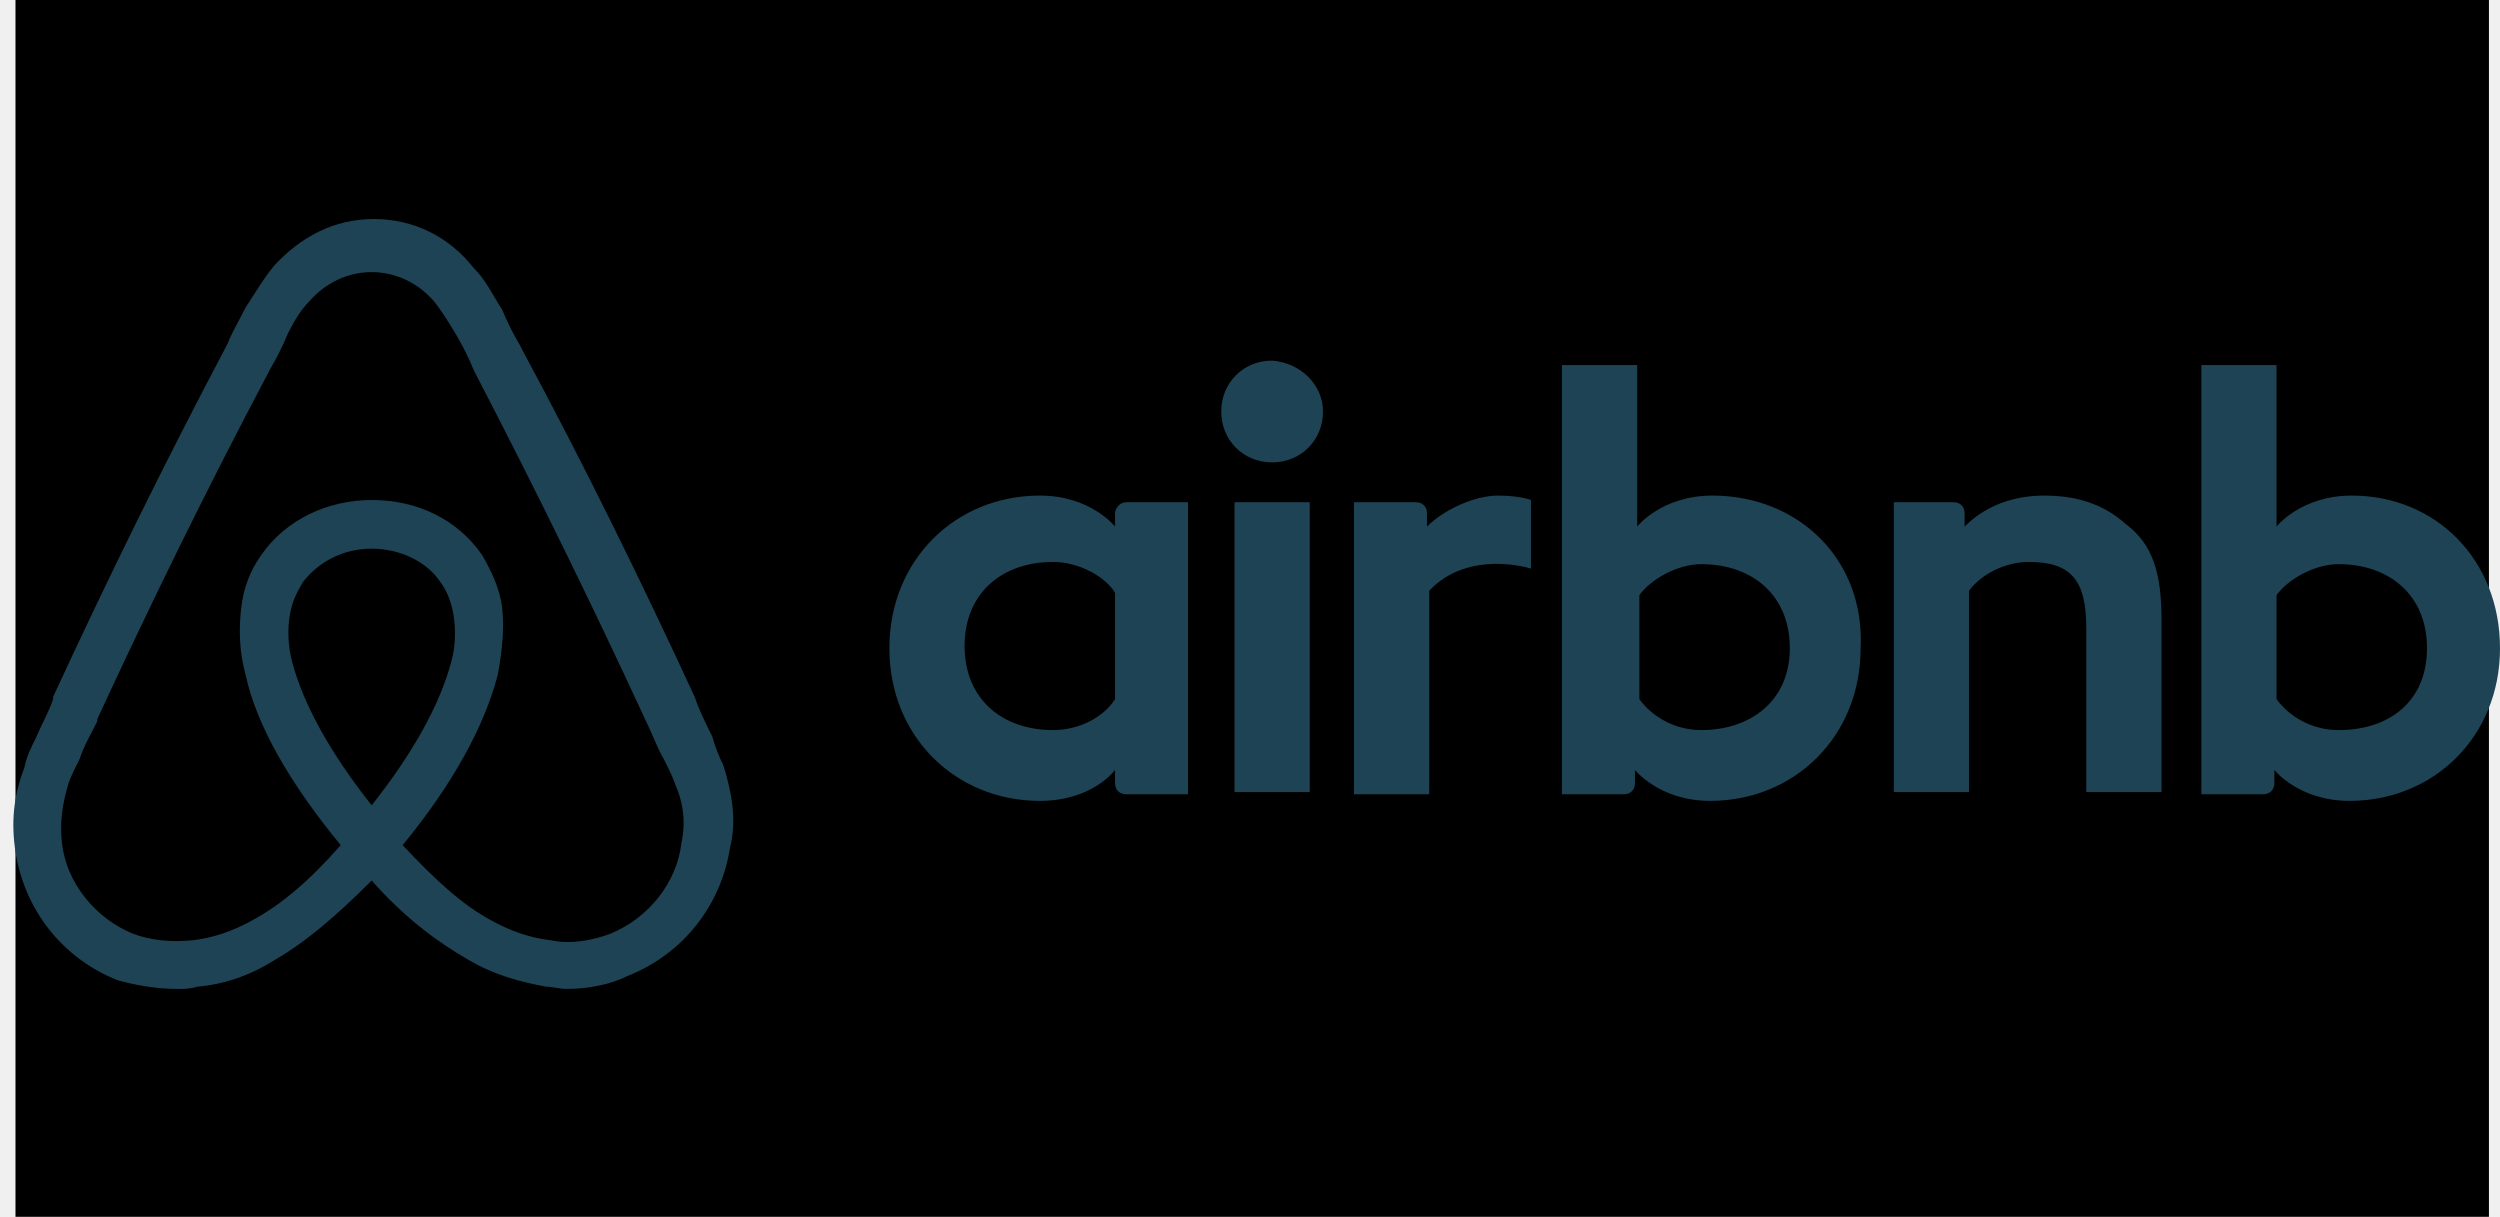
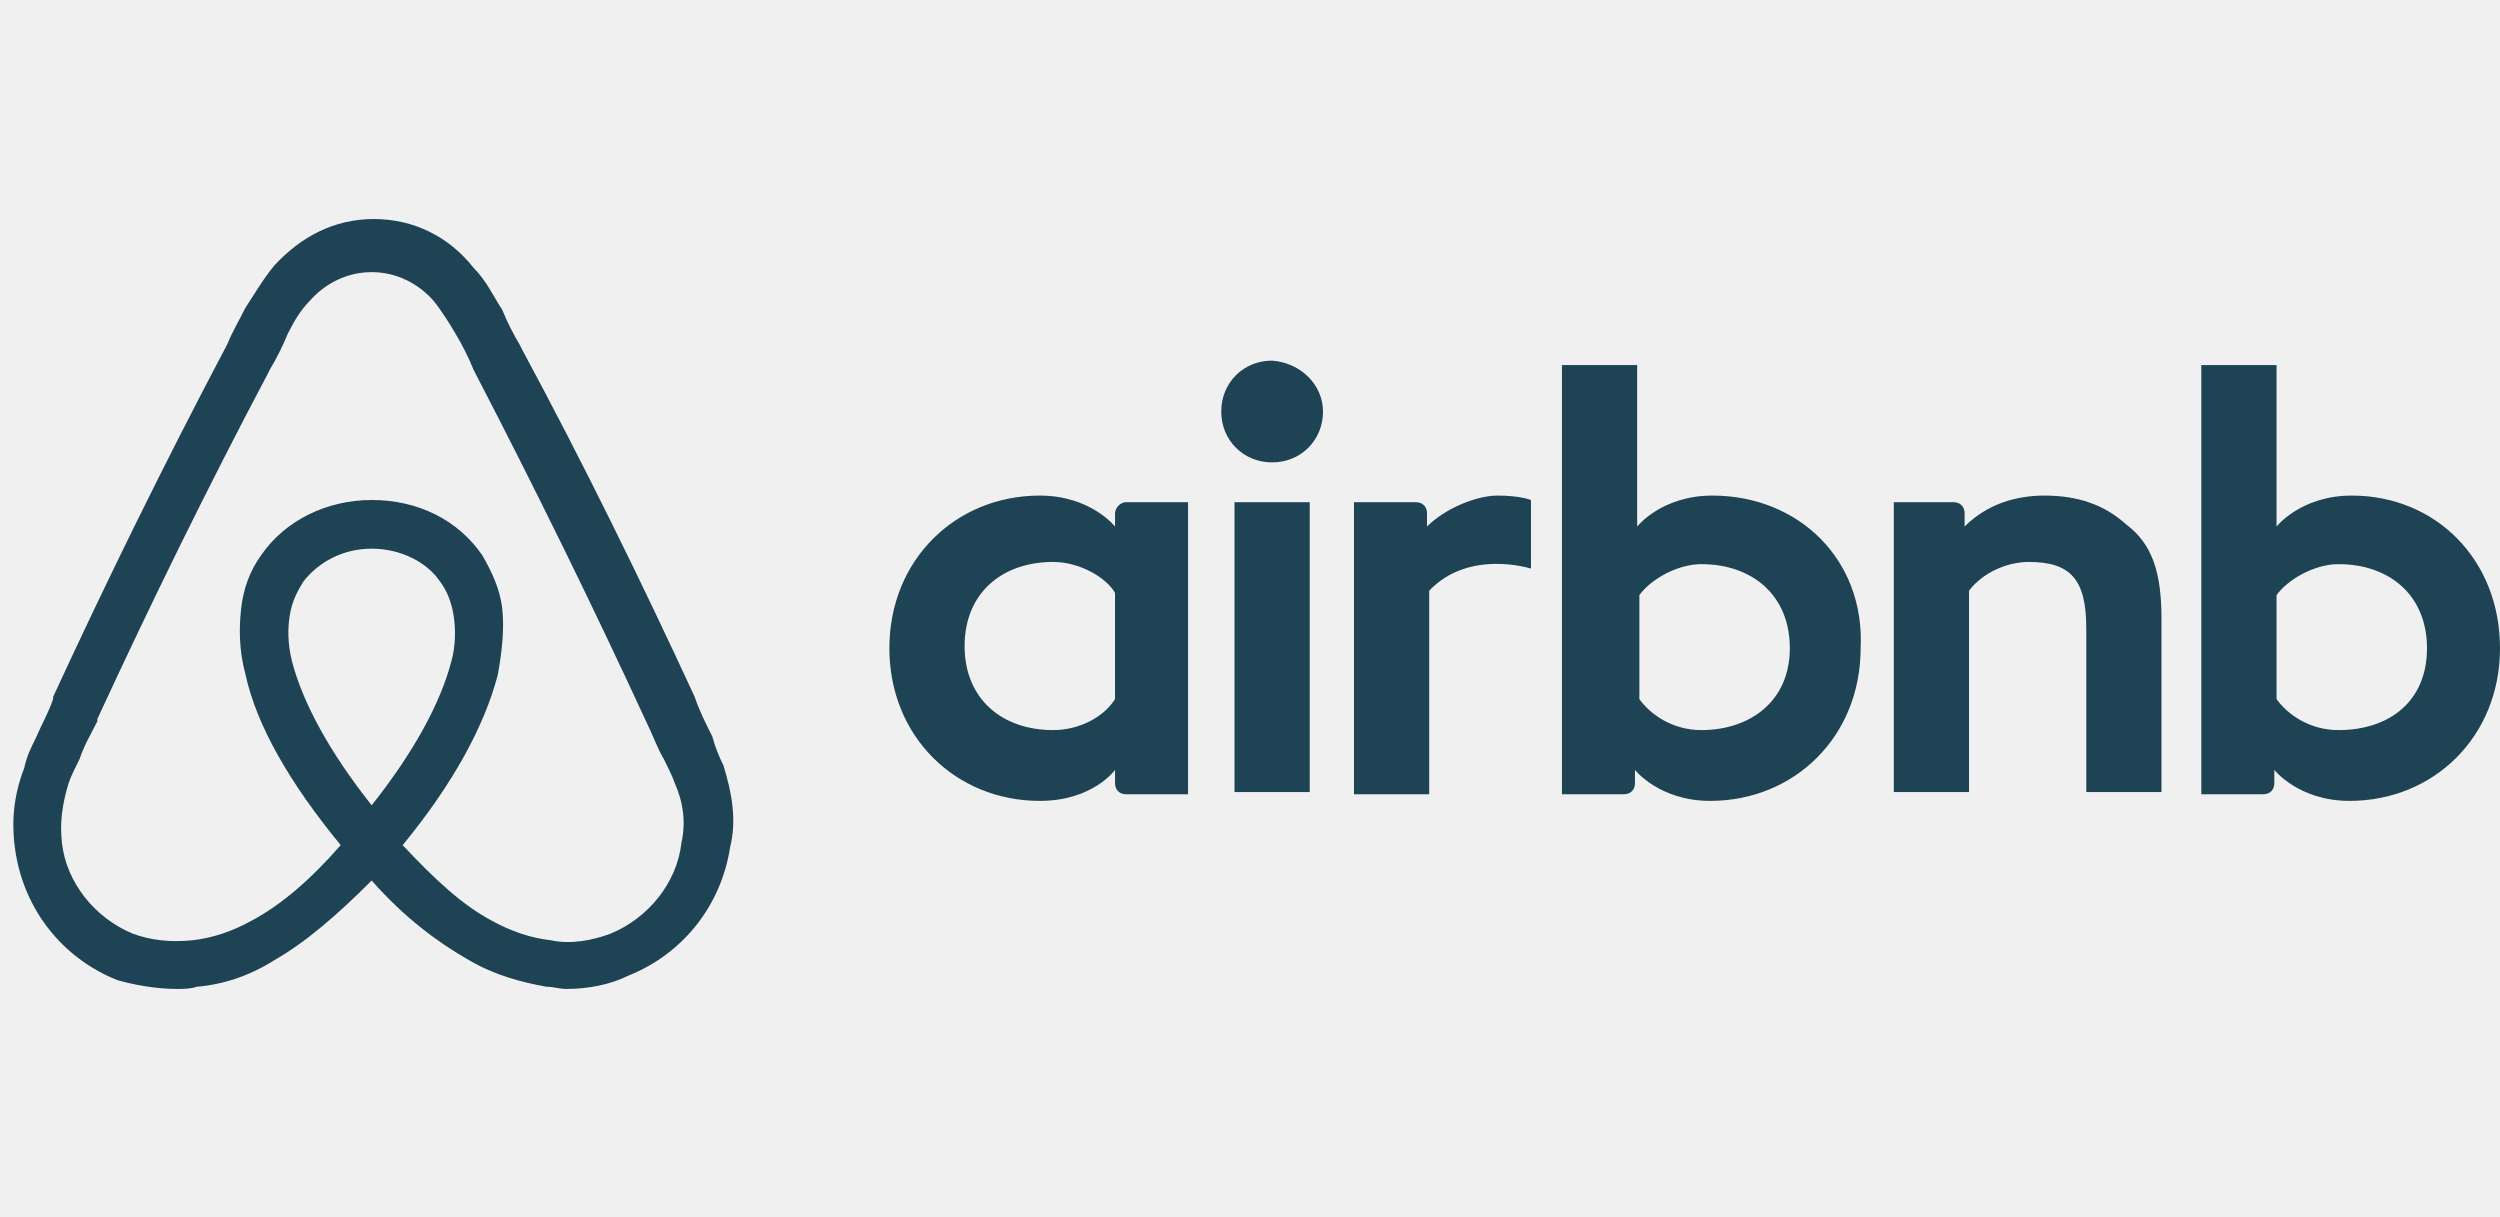
<svg xmlns="http://www.w3.org/2000/svg" width="113" height="55" viewBox="0 0 113 55">
  <style type="text/css">
    .st0{fill-rule:evenodd;clip-rule:evenodd;fill:none;}
    .st1{filter:url(#Adobe_OpacityMaskFilter);}
    .st2{fill-rule:evenodd;clip-rule:evenodd;fill:#FFFFFF;}
    .st3{mask:url(#mask-2_1_);fill:#FF5A5F;}
  </style>
  <g>
    <g transform="translate(-966, -73)">
      <g>
        <g transform="translate(732, 30)">
          <g transform="translate(0, 43)">
            <g transform="translate(234, 0)">
              <g>
-                 <rect x="0.7" y="0" className="st0" width="111.8" height="55" />
+                 <rect x="0.7" y="0" class="st0" width="111.8" height="55" />
              </g>
              <defs>
                <filter filterUnits="userSpaceOnUse" x="0.5" y="9.9" width="112.6" height="34.8">
                  <feColorMatrix type="matrix" values="1 0 0 0 0  0 1 0 0 0  0 0 1 0 0  0 0 0 1 0" />
                </filter>
              </defs>
              <mask maskUnits="userSpaceOnUse" x="0.5" y="9.9" width="112.6" height="34.8">
-                 <g className="st1">
-                   <rect x="0.7" y="0" className="st2" width="111.8" height="55" />
+                 <g class="st1">
+                   <rect x="0.7" y="0" class="st2" width="111.8" height="55" />
                </g>
              </mask>
-               <path className="st3" d="M59.8,18.6c0,1.3-1,2.3-2.3,2.3c-1.3,0-2.3-1-2.3-2.3s1-2.3,2.3-2.3        C58.8,16.4,59.8,17.4,59.8,18.6z M50.4,23.2c0,0.2,0,0.6,0,0.6s-1.1-1.4-3.4-1.4c-3.8,0-6.8,2.9-6.8,6.9c0,4,3,6.9,6.8,6.9        c2.4,0,3.4-1.4,3.4-1.4v0.6c0,0.3,0.2,0.5,0.5,0.5h2.8V22.7c0,0-2.6,0-2.8,0C50.6,22.7,50.4,23,50.4,23.2z M50.4,31.6        c-0.5,0.8-1.6,1.4-2.8,1.4c-2.3,0-4-1.4-4-3.8c0-2.4,1.7-3.8,4-3.8c1.2,0,2.4,0.7,2.8,1.4V31.6z M55.8,35.8h3.4V22.7h-3.4        V35.8z M106.3,22.4c-2.3,0-3.4,1.4-3.4,1.4v-7.3h-3.4v19.4c0,0,2.6,0,2.8,0c0.3,0,0.5-0.2,0.5-0.5v-0.6c0,0,1.1,1.4,3.4,1.4        c3.8,0,6.8-2.9,6.8-6.9S110.1,22.4,106.3,22.4z M105.7,33c-1.3,0-2.3-0.7-2.8-1.4v-4.7c0.5-0.7,1.7-1.4,2.8-1.4        c2.3,0,4,1.4,4,3.8S108,33,105.7,33z M97.7,28v7.8h-3.4v-7.4c0-2.2-0.7-3-2.6-3c-1,0-2.1,0.5-2.7,1.3v9.1h-3.4V22.7h2.7        c0.3,0,0.5,0.2,0.5,0.5v0.6c1-1,2.3-1.4,3.6-1.4c1.5,0,2.7,0.4,3.7,1.3C97.3,24.6,97.7,25.9,97.7,28z M77.4,22.4        c-2.3,0-3.4,1.4-3.4,1.4v-7.3h-3.4v19.4c0,0,2.6,0,2.8,0c0.3,0,0.5-0.2,0.5-0.5v-0.6c0,0,1.1,1.4,3.4,1.4        c3.8,0,6.8-2.9,6.8-6.9C84.3,25.3,81.3,22.4,77.4,22.4z M76.9,33c-1.3,0-2.3-0.7-2.8-1.4v-4.7c0.5-0.7,1.7-1.4,2.8-1.4        c2.3,0,4,1.4,4,3.8S79.1,33,76.9,33z M67.7,22.4c1,0,1.5,0.2,1.5,0.2v3.1c0,0-2.8-0.9-4.6,1v9.2h-3.4V22.7c0,0,2.6,0,2.8,0        c0.3,0,0.5,0.2,0.5,0.5v0.6C65.3,23,66.7,22.4,67.7,22.4z M32.7,34.6c-0.2-0.4-0.4-0.9-0.5-1.3c-0.3-0.6-0.6-1.2-0.8-1.8l0,0        c-2.4-5.2-5-10.5-7.8-15.7l-0.1-0.2c-0.3-0.5-0.6-1.1-0.8-1.6c-0.4-0.6-0.7-1.3-1.3-1.9c-1.1-1.4-2.7-2.2-4.5-2.2        c-1.8,0-3.3,0.8-4.5,2.1c-0.5,0.6-0.9,1.3-1.3,1.9c-0.3,0.6-0.6,1.1-0.8,1.6l-0.1,0.2C7.4,21,4.8,26.3,2.4,31.5l0,0.1        c-0.2,0.6-0.5,1.1-0.8,1.8c-0.2,0.4-0.4,0.8-0.5,1.3c-0.5,1.3-0.6,2.5-0.4,3.8c0.4,2.6,2.1,4.8,4.6,5.8C6,44.5,7,44.7,8,44.7        c0.3,0,0.6,0,0.9-0.1c1.2-0.1,2.4-0.5,3.5-1.2c1.4-0.8,2.8-2,4.4-3.6c1.5,1.7,3,2.8,4.4,3.6c1.2,0.7,2.4,1,3.5,1.2        c0.3,0,0.6,0.1,0.9,0.1c1,0,2-0.2,2.8-0.6c2.5-1,4.2-3.2,4.6-5.8C33.3,37.1,33.1,35.9,32.7,34.6z M16.8,36.4        c-1.9-2.4-3.1-4.6-3.6-6.5c-0.2-0.8-0.2-1.5-0.1-2.1c0.1-0.6,0.3-1,0.6-1.5c0.7-0.9,1.8-1.5,3.1-1.5c1.3,0,2.5,0.6,3.1,1.5        c0.3,0.4,0.5,0.9,0.6,1.5c0.1,0.6,0.1,1.4-0.1,2.1C19.9,31.8,18.7,34,16.8,36.4z M30.8,38.1c-0.2,1.8-1.5,3.4-3.2,4.1        c-0.8,0.3-1.8,0.5-2.7,0.3c-0.9-0.1-1.8-0.4-2.7-0.9c-1.3-0.7-2.5-1.8-4-3.4c2.3-2.8,3.7-5.4,4.3-7.7c0.2-1.1,0.3-2.1,0.2-3        c-0.1-0.9-0.5-1.7-0.9-2.4c-1.1-1.6-2.9-2.5-5-2.5c-2,0-3.9,0.9-5,2.5c-0.5,0.7-0.8,1.5-0.9,2.4c-0.1,0.9-0.1,1.9,0.2,3        c0.5,2.3,2,4.9,4.3,7.7c-1.4,1.6-2.7,2.7-4,3.4c-0.9,0.5-1.8,0.8-2.7,0.9c-1,0.1-1.9,0-2.7-0.3c-1.7-0.7-3-2.3-3.2-4.1        c-0.1-0.9,0-1.7,0.3-2.7c0.1-0.3,0.3-0.7,0.5-1.1c0.2-0.6,0.5-1.1,0.8-1.7l0-0.1c2.4-5.2,5-10.5,7.7-15.6l0.1-0.2        c0.3-0.5,0.6-1.1,0.8-1.6c0.3-0.6,0.6-1.1,1-1.5c0.7-0.8,1.7-1.3,2.8-1.3s2.1,0.5,2.8,1.3c0.4,0.5,0.7,1,1,1.5        c0.3,0.5,0.6,1.1,0.8,1.6l0.1,0.2c2.7,5.2,5.3,10.5,7.7,15.7v0c0.3,0.6,0.5,1.2,0.8,1.7c0.2,0.4,0.4,0.8,0.5,1.1        C30.9,36.3,31,37.2,30.8,38.1L30.8,38.1z" mask="url(#mask-2_1_)" style="fill:#1D4354;fill-opacity:1" />
+               <path class="st3" d="M59.8,18.6c0,1.3-1,2.3-2.3,2.3c-1.3,0-2.3-1-2.3-2.3s1-2.3,2.3-2.3        C58.8,16.4,59.8,17.4,59.8,18.6z M50.4,23.2c0,0.2,0,0.6,0,0.6s-1.1-1.4-3.4-1.4c-3.8,0-6.8,2.9-6.8,6.9c0,4,3,6.9,6.8,6.9        c2.4,0,3.4-1.4,3.4-1.4v0.6c0,0.3,0.2,0.5,0.5,0.5h2.8V22.7c0,0-2.6,0-2.8,0C50.6,22.7,50.4,23,50.4,23.2z M50.4,31.6        c-0.5,0.8-1.6,1.4-2.8,1.4c-2.3,0-4-1.4-4-3.8c0-2.4,1.7-3.8,4-3.8c1.2,0,2.4,0.7,2.8,1.4V31.6z M55.8,35.8h3.4V22.7h-3.4        V35.8z M106.3,22.4c-2.3,0-3.4,1.4-3.4,1.4v-7.3h-3.4v19.4c0,0,2.6,0,2.8,0c0.3,0,0.5-0.2,0.5-0.5v-0.6c0,0,1.1,1.4,3.4,1.4        c3.8,0,6.8-2.9,6.8-6.9S110.1,22.4,106.3,22.4z M105.7,33c-1.3,0-2.3-0.7-2.8-1.4v-4.7c0.5-0.7,1.7-1.4,2.8-1.4        c2.3,0,4,1.4,4,3.8S108,33,105.7,33z M97.7,28v7.8h-3.4v-7.4c0-2.2-0.7-3-2.6-3c-1,0-2.1,0.5-2.7,1.3v9.1h-3.4V22.7h2.7        c0.3,0,0.5,0.2,0.5,0.5v0.6c1-1,2.3-1.4,3.6-1.4c1.5,0,2.7,0.4,3.7,1.3C97.3,24.6,97.7,25.9,97.7,28z M77.4,22.4        c-2.3,0-3.4,1.4-3.4,1.4v-7.3h-3.4v19.4c0,0,2.6,0,2.8,0c0.3,0,0.5-0.2,0.5-0.5v-0.6c0,0,1.1,1.4,3.4,1.4        c3.8,0,6.8-2.9,6.8-6.9C84.3,25.3,81.3,22.4,77.4,22.4z M76.9,33c-1.3,0-2.3-0.7-2.8-1.4v-4.7c0.5-0.7,1.7-1.4,2.8-1.4        c2.3,0,4,1.4,4,3.8S79.1,33,76.9,33z M67.7,22.4c1,0,1.5,0.2,1.5,0.2v3.1c0,0-2.8-0.9-4.6,1v9.2h-3.4V22.7c0,0,2.6,0,2.8,0        c0.3,0,0.5,0.2,0.5,0.5v0.6C65.3,23,66.7,22.4,67.7,22.4z M32.7,34.6c-0.2-0.4-0.4-0.9-0.5-1.3c-0.3-0.6-0.6-1.2-0.8-1.8l0,0        c-2.4-5.2-5-10.5-7.8-15.7l-0.1-0.2c-0.3-0.5-0.6-1.1-0.8-1.6c-0.4-0.6-0.7-1.3-1.3-1.9c-1.1-1.4-2.7-2.2-4.5-2.2        c-1.8,0-3.3,0.8-4.5,2.1c-0.5,0.6-0.9,1.3-1.3,1.9c-0.3,0.6-0.6,1.1-0.8,1.6l-0.1,0.2C7.4,21,4.8,26.3,2.4,31.5l0,0.1        c-0.2,0.6-0.5,1.1-0.8,1.8c-0.2,0.4-0.4,0.8-0.5,1.3c-0.5,1.3-0.6,2.5-0.4,3.8c0.4,2.6,2.1,4.8,4.6,5.8C6,44.5,7,44.7,8,44.7        c0.3,0,0.6,0,0.9-0.1c1.2-0.1,2.4-0.5,3.5-1.2c1.4-0.8,2.8-2,4.4-3.6c1.5,1.7,3,2.8,4.4,3.6c1.2,0.7,2.4,1,3.5,1.2        c0.3,0,0.6,0.1,0.9,0.1c1,0,2-0.2,2.8-0.6c2.5-1,4.2-3.2,4.6-5.8C33.3,37.1,33.1,35.9,32.7,34.6z M16.8,36.4        c-1.9-2.4-3.1-4.6-3.6-6.5c-0.2-0.8-0.2-1.5-0.1-2.1c0.1-0.6,0.3-1,0.6-1.5c0.7-0.9,1.8-1.5,3.1-1.5c1.3,0,2.5,0.6,3.1,1.5        c0.3,0.4,0.5,0.9,0.6,1.5c0.1,0.6,0.1,1.4-0.1,2.1C19.9,31.8,18.7,34,16.8,36.4z M30.8,38.1c-0.2,1.8-1.5,3.4-3.2,4.1        c-0.8,0.3-1.8,0.5-2.7,0.3c-0.9-0.1-1.8-0.4-2.7-0.9c-1.3-0.7-2.5-1.8-4-3.4c2.3-2.8,3.7-5.4,4.3-7.7c0.2-1.1,0.3-2.1,0.2-3        c-0.1-0.9-0.5-1.7-0.9-2.4c-1.1-1.6-2.9-2.5-5-2.5c-2,0-3.9,0.9-5,2.5c-0.5,0.7-0.8,1.5-0.9,2.4c-0.1,0.9-0.1,1.9,0.2,3        c0.5,2.3,2,4.9,4.3,7.7c-1.4,1.6-2.7,2.7-4,3.4c-0.9,0.5-1.8,0.8-2.7,0.9c-1,0.1-1.9,0-2.7-0.3c-1.7-0.7-3-2.3-3.2-4.1        c-0.1-0.9,0-1.7,0.3-2.7c0.1-0.3,0.3-0.7,0.5-1.1c0.2-0.6,0.5-1.1,0.8-1.7l0-0.1c2.4-5.2,5-10.5,7.7-15.6l0.1-0.2        c0.3-0.5,0.6-1.1,0.8-1.6c0.3-0.6,0.6-1.1,1-1.5c0.7-0.8,1.7-1.3,2.8-1.3s2.1,0.5,2.8,1.3c0.4,0.5,0.7,1,1,1.5        c0.3,0.5,0.6,1.1,0.8,1.6l0.1,0.2c2.7,5.2,5.3,10.5,7.7,15.7v0c0.3,0.6,0.5,1.2,0.8,1.7c0.2,0.4,0.4,0.8,0.5,1.1        C30.9,36.3,31,37.2,30.8,38.1L30.8,38.1z" mask="url(#mask-2_1_)" style="fill:#1D4354;fill-opacity:1" />
            </g>
          </g>
        </g>
      </g>
    </g>
  </g>
</svg>
